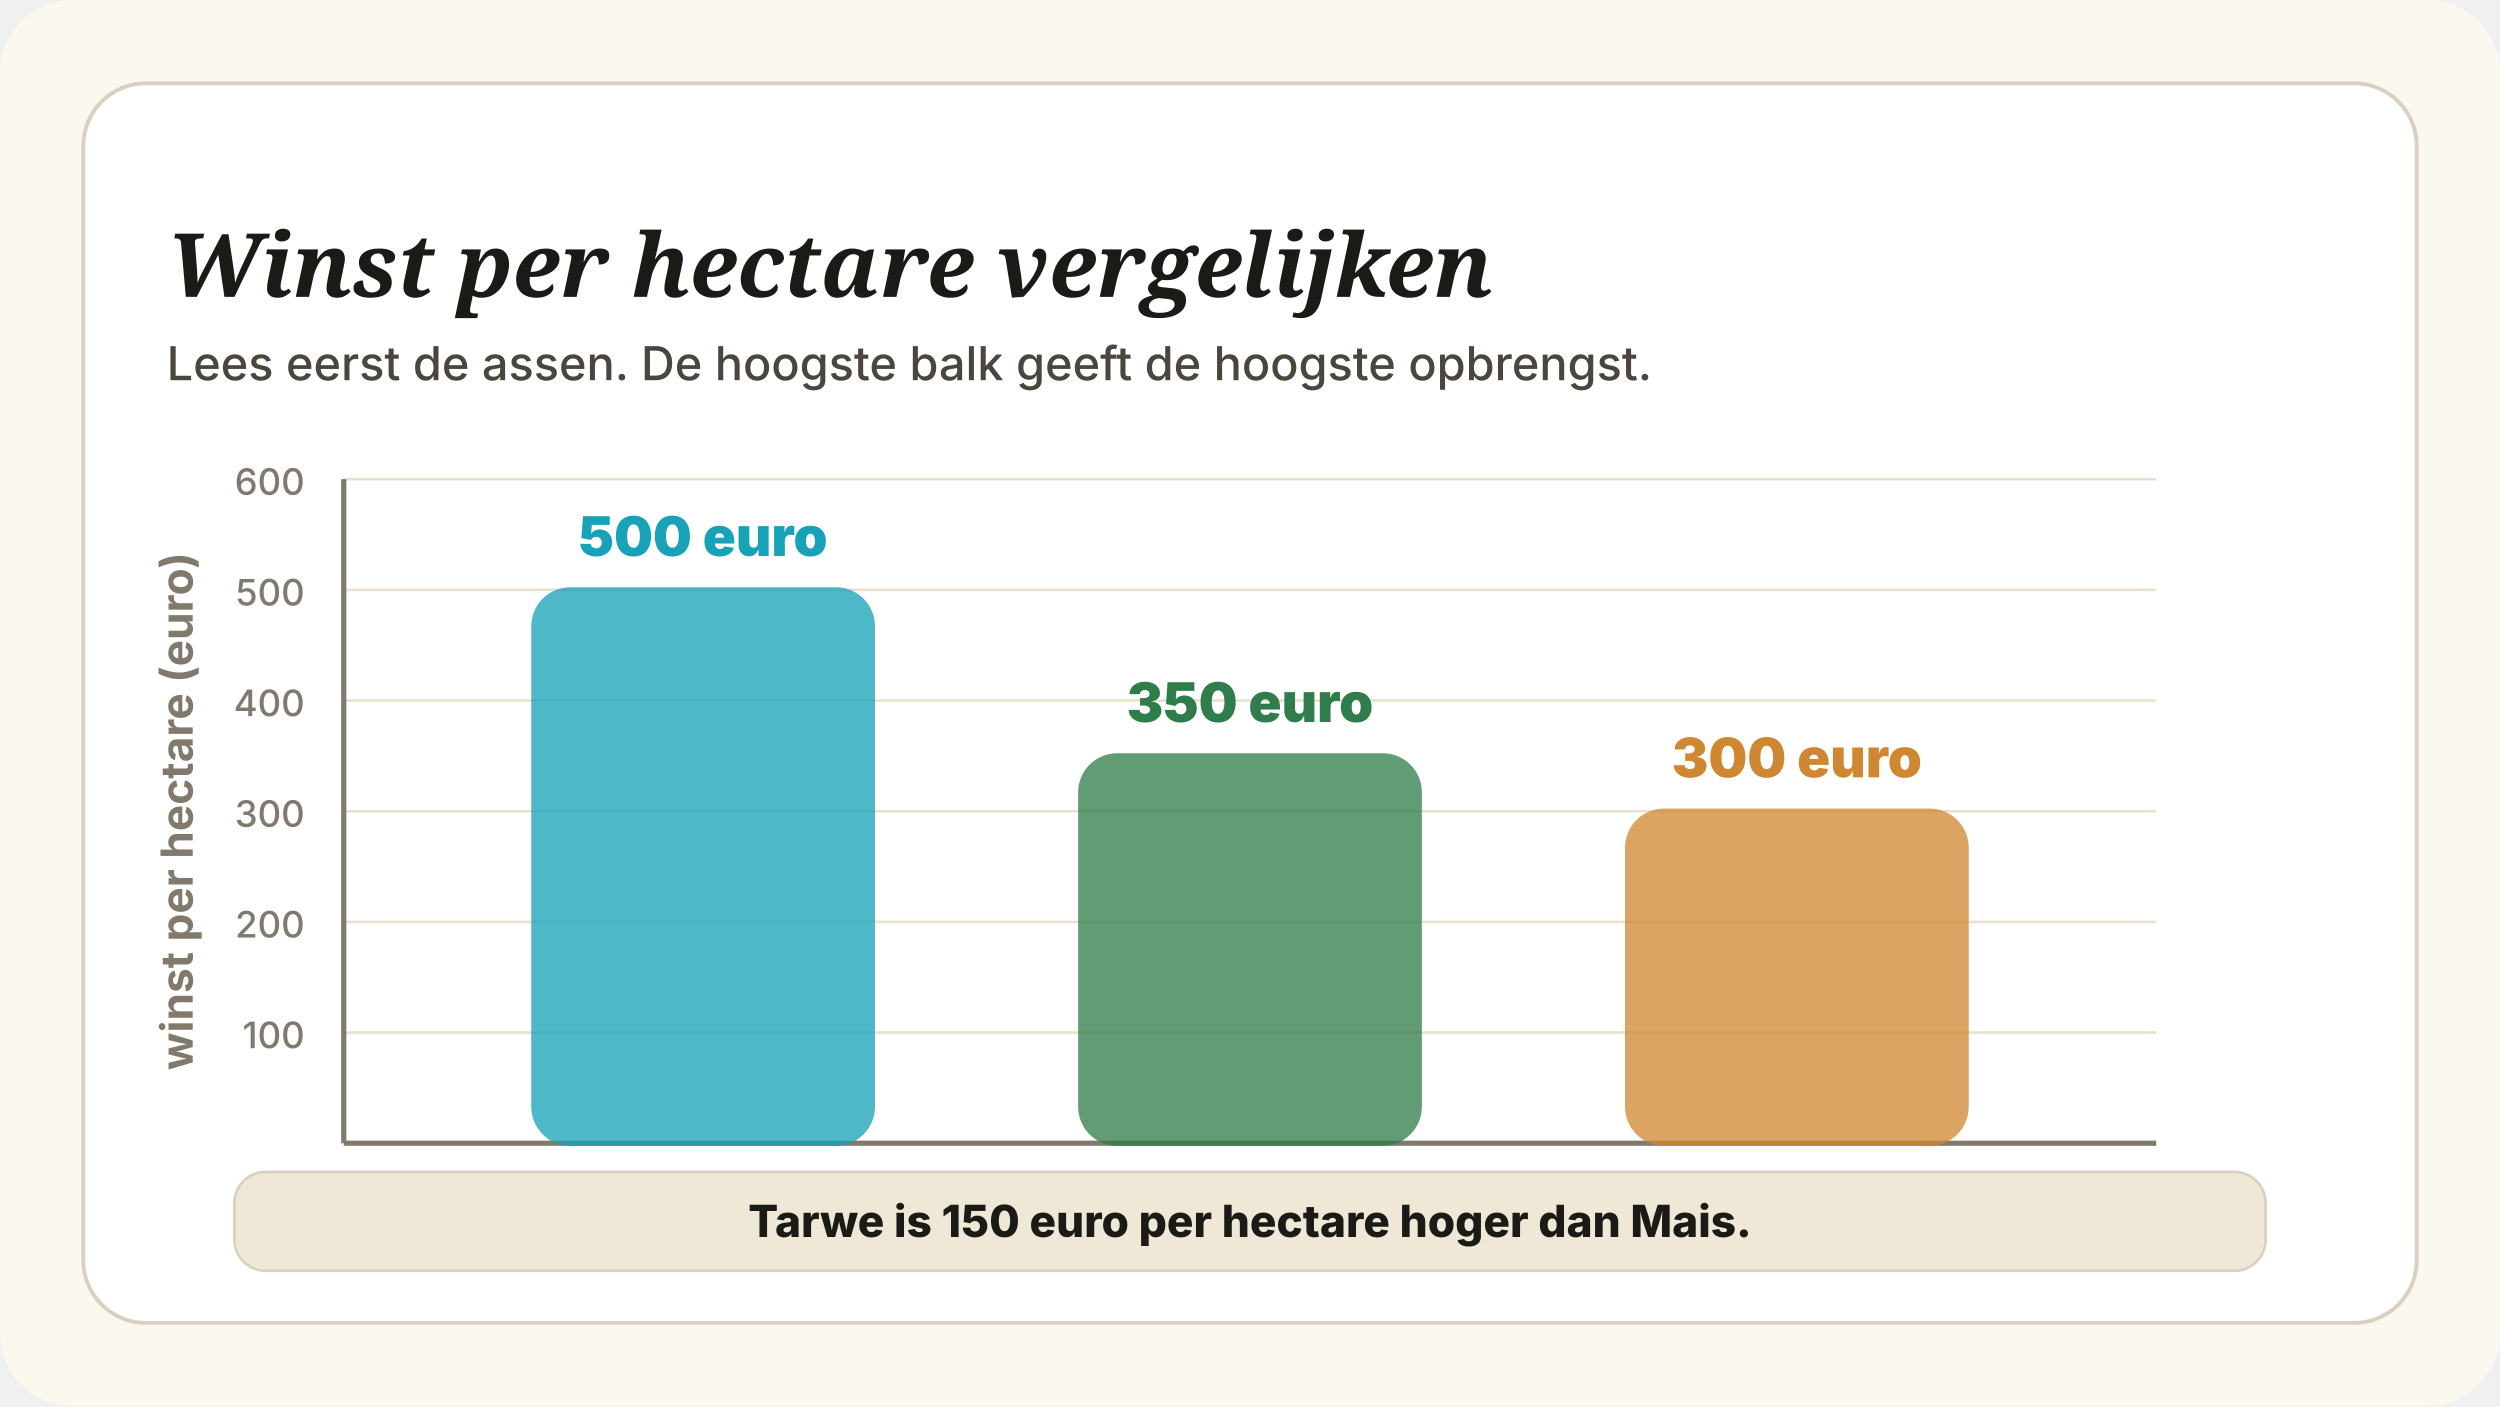
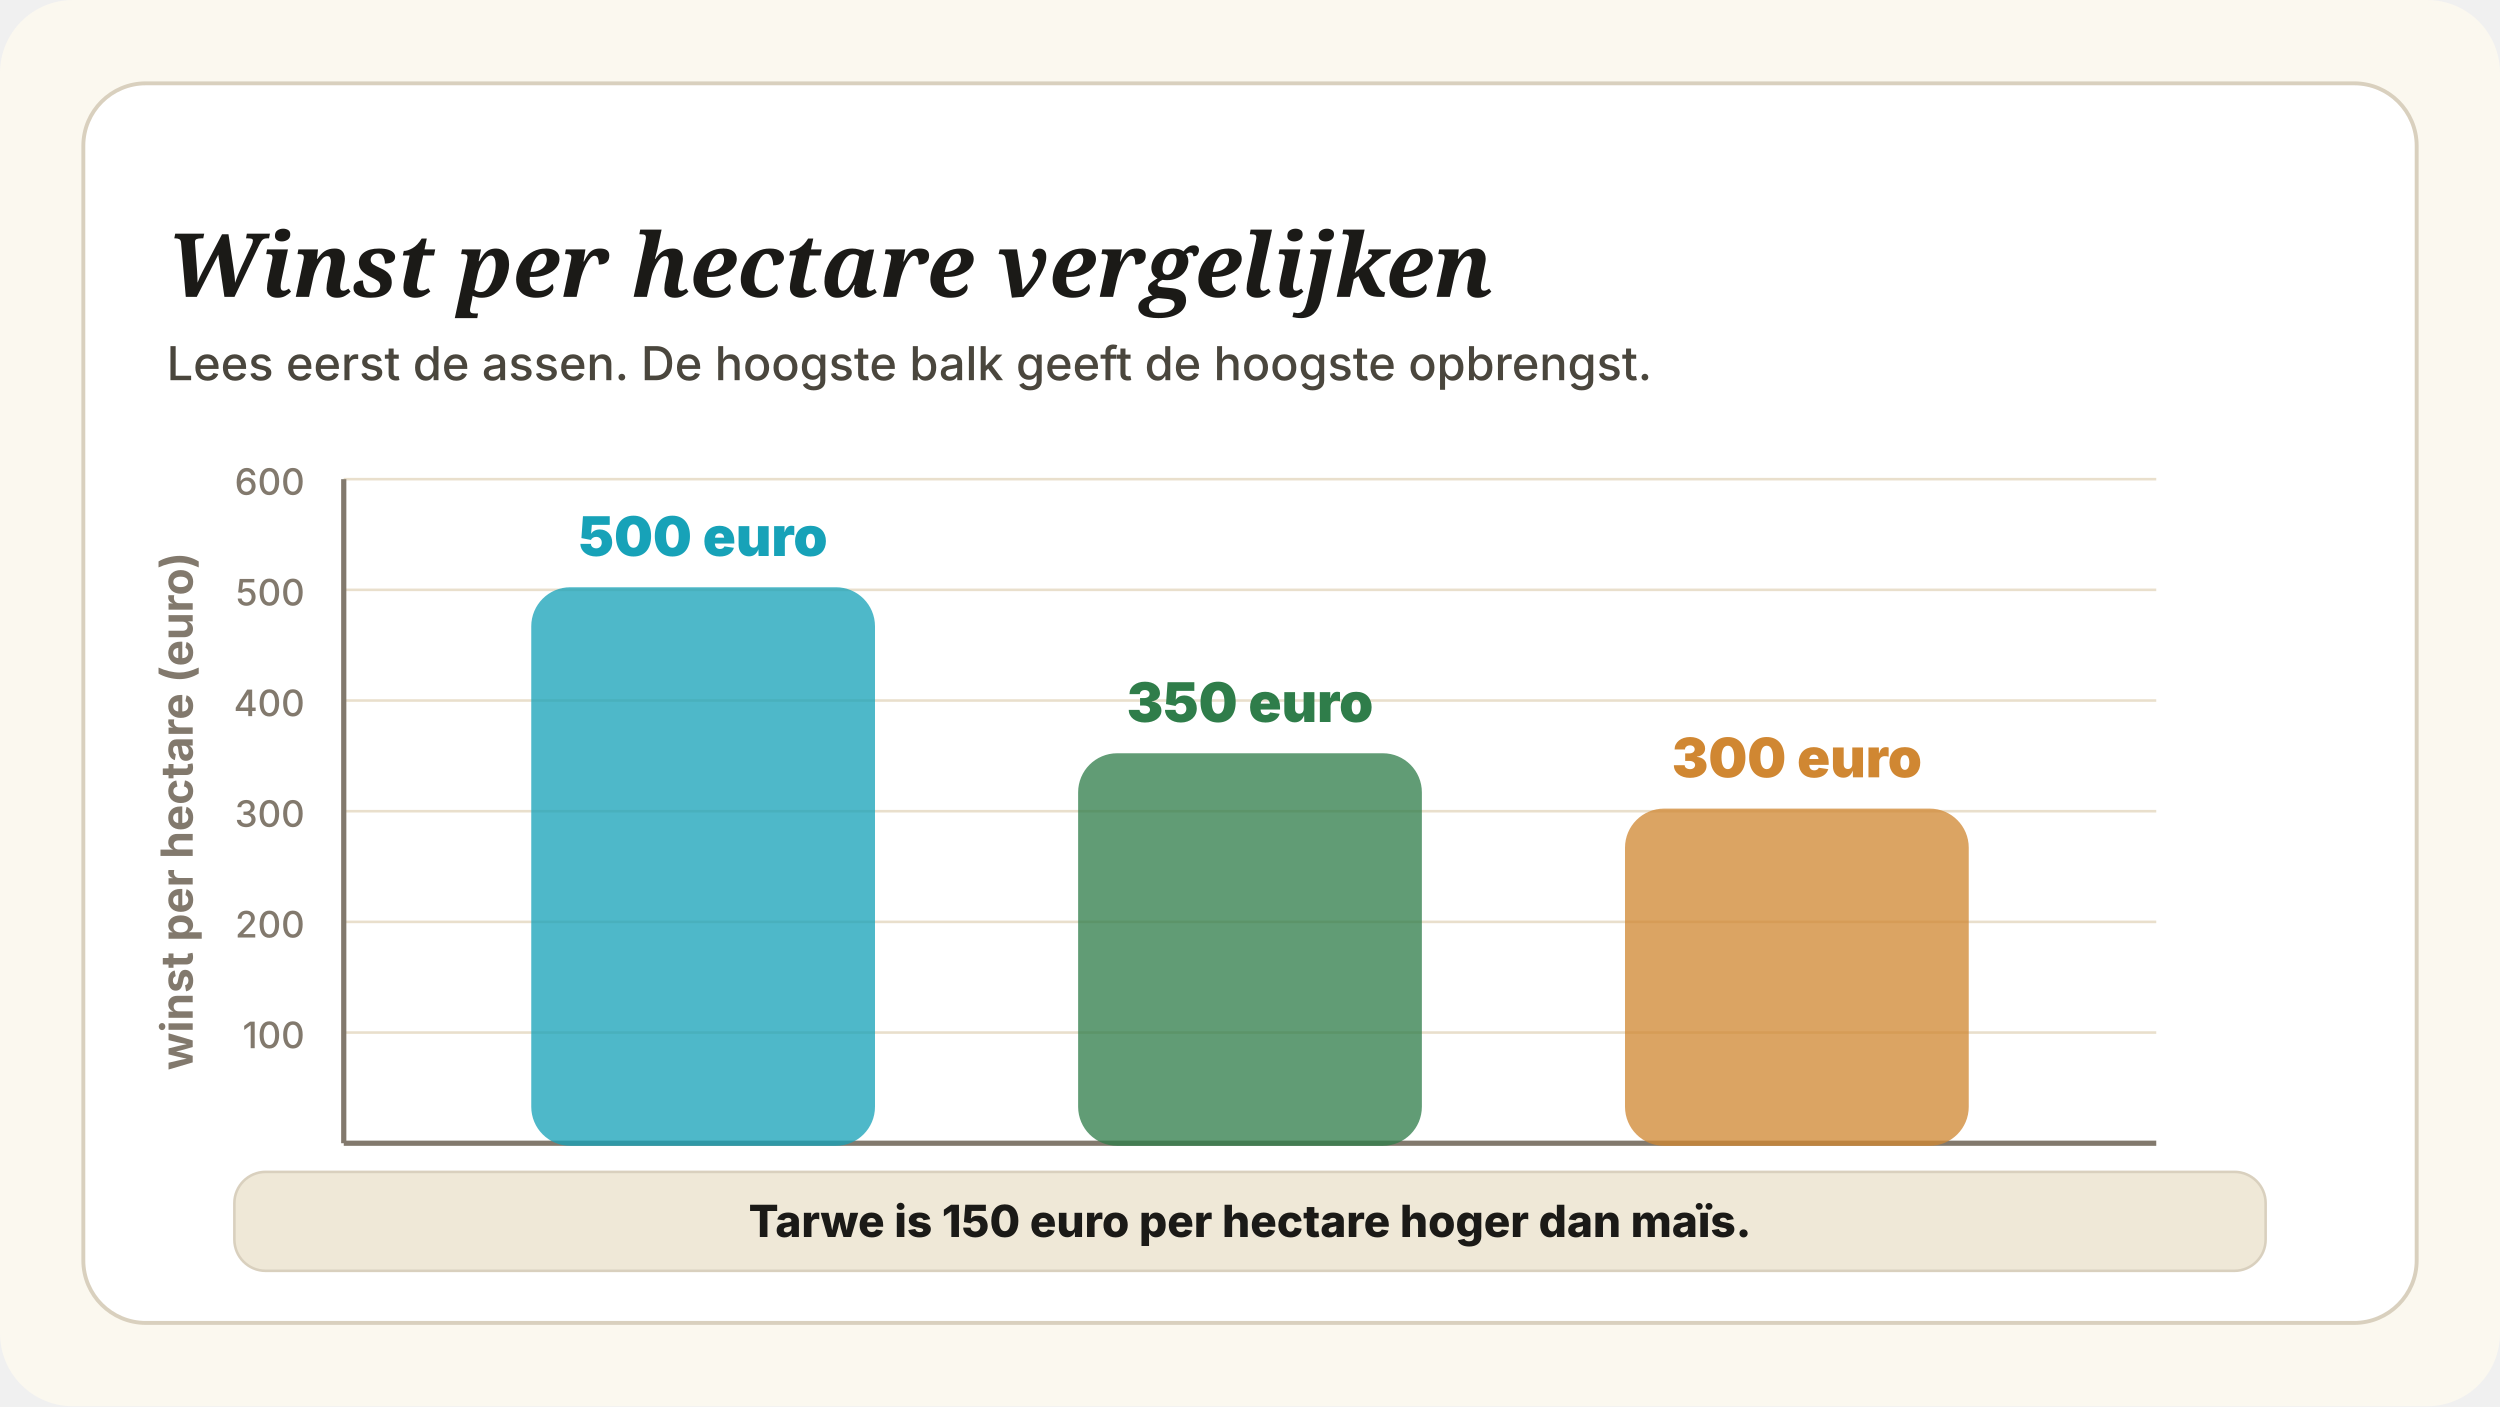
<svg xmlns="http://www.w3.org/2000/svg" viewBox="0 0 960 540">
  <rect width="960" height="540" rx="28" fill="#fbf8ef" />
  <rect x="32" y="32" width="896" height="476" rx="24" fill="#ffffff" stroke="#d9d0be" stroke-width="1.5" />
  <text x="64" y="114" text-anchor="start" font-family="Fraunces, Georgia, serif" font-size="34" font-weight="700" letter-spacing="0" font-style="italic" fill="#1b1a17">Winst per hectare vergelijken</text>
  <text x="64" y="146" text-anchor="start" font-family="Inter, Arial, sans-serif" font-size="18" font-weight="500" letter-spacing="0" font-style="" fill="#4a463d">Lees eerst de assen. De hoogste balk geeft de hoogste opbrengst.</text>
  <line x1="132" y1="396.5" x2="828" y2="396.5" stroke="#e9dfcc" stroke-width="1" />
  <text x="117" y="402.5" text-anchor="end" font-family="Inter, Arial, sans-serif" font-size="14" font-weight="500" letter-spacing="0" font-style="" fill="#82796d">100</text>
  <line x1="132" y1="354" x2="828" y2="354" stroke="#e9dfcc" stroke-width="1" />
  <text x="117" y="360" text-anchor="end" font-family="Inter, Arial, sans-serif" font-size="14" font-weight="500" letter-spacing="0" font-style="" fill="#82796d">200</text>
  <line x1="132" y1="311.5" x2="828" y2="311.5" stroke="#e9dfcc" stroke-width="1" />
  <text x="117" y="317.5" text-anchor="end" font-family="Inter, Arial, sans-serif" font-size="14" font-weight="500" letter-spacing="0" font-style="" fill="#82796d">300</text>
  <line x1="132" y1="269" x2="828" y2="269" stroke="#e9dfcc" stroke-width="1" />
  <text x="117" y="275" text-anchor="end" font-family="Inter, Arial, sans-serif" font-size="14" font-weight="500" letter-spacing="0" font-style="" fill="#82796d">400</text>
  <line x1="132" y1="226.5" x2="828" y2="226.5" stroke="#e9dfcc" stroke-width="1" />
  <text x="117" y="232.5" text-anchor="end" font-family="Inter, Arial, sans-serif" font-size="14" font-weight="500" letter-spacing="0" font-style="" fill="#82796d">500</text>
  <line x1="132" y1="184" x2="828" y2="184" stroke="#e9dfcc" stroke-width="1" />
  <text x="117" y="190" text-anchor="end" font-family="Inter, Arial, sans-serif" font-size="14" font-weight="500" letter-spacing="0" font-style="" fill="#82796d">600</text>
  <line x1="132" y1="184" x2="132" y2="439" stroke="#82796d" stroke-width="2" />
  <line x1="132" y1="439" x2="828" y2="439" stroke="#82796d" stroke-width="2" />
  <text transform="rotate(-90 74 311.5)" x="74" y="311.5" text-anchor="middle" font-family="Inter, Arial, sans-serif" font-size="17" font-weight="700" letter-spacing="0" font-style="" fill="#82796d">winst per hectare (euro)</text>
  <rect x="205" y="226.5" width="130" height="212.5" rx="14" fill="#17A2B8" stroke="#17A2B8" stroke-width="2" opacity="0.76" />
  <text x="270" y="213.5" text-anchor="middle" font-family="Inter, Arial, sans-serif" font-size="21" font-weight="900" letter-spacing="0" font-style="" fill="#17A2B8">500 euro</text>
  <text x="270" y="472" text-anchor="middle" font-family="Inter, Arial, sans-serif" font-size="18" font-weight="800" letter-spacing="0" font-style="" fill="#1b1a17">Tarwe</text>
  <rect x="415" y="290.25" width="130" height="148.75" rx="14" fill="#2f7d4a" stroke="#2f7d4a" stroke-width="2" opacity="0.76" />
  <text x="480" y="277.25" text-anchor="middle" font-family="Inter, Arial, sans-serif" font-size="21" font-weight="900" letter-spacing="0" font-style="" fill="#2f7d4a">350 euro</text>
-   <text x="480" y="472" text-anchor="middle" font-family="Inter, Arial, sans-serif" font-size="18" font-weight="800" letter-spacing="0" font-style="" fill="#1b1a17">Mais</text>
+   <text x="480" y="472" text-anchor="middle" font-family="Inter, Arial, sans-serif" font-size="18" font-weight="800" letter-spacing="0" font-style="" fill="#1b1a17">maïs</text>
  <rect x="625" y="311.5" width="130" height="127.5" rx="14" fill="#d08732" stroke="#d08732" stroke-width="2" opacity="0.76" />
  <text x="690" y="298.5" text-anchor="middle" font-family="Inter, Arial, sans-serif" font-size="21" font-weight="900" letter-spacing="0" font-style="" fill="#d08732">300 euro</text>
  <text x="690" y="472" text-anchor="middle" font-family="Inter, Arial, sans-serif" font-size="18" font-weight="800" letter-spacing="0" font-style="" fill="#1b1a17">Zonnebloemen</text>
  <rect x="90" y="450" width="780" height="38" rx="12" fill="#efe8d7" stroke="#d9d0be" stroke-width="1" />
-   <text x="480" y="475" text-anchor="middle" font-family="Inter, Arial, sans-serif" font-size="17" font-weight="800" letter-spacing="0" font-style="" fill="#1b1a17">Tarwe is 150 euro per hectare hoger dan Mais.</text>
+   <text x="480" y="475" text-anchor="middle" font-family="Inter, Arial, sans-serif" font-size="17" font-weight="800" letter-spacing="0" font-style="" fill="#1b1a17">Tarwe is 150 euro per hectare hoger dan maïs.</text>
</svg>
